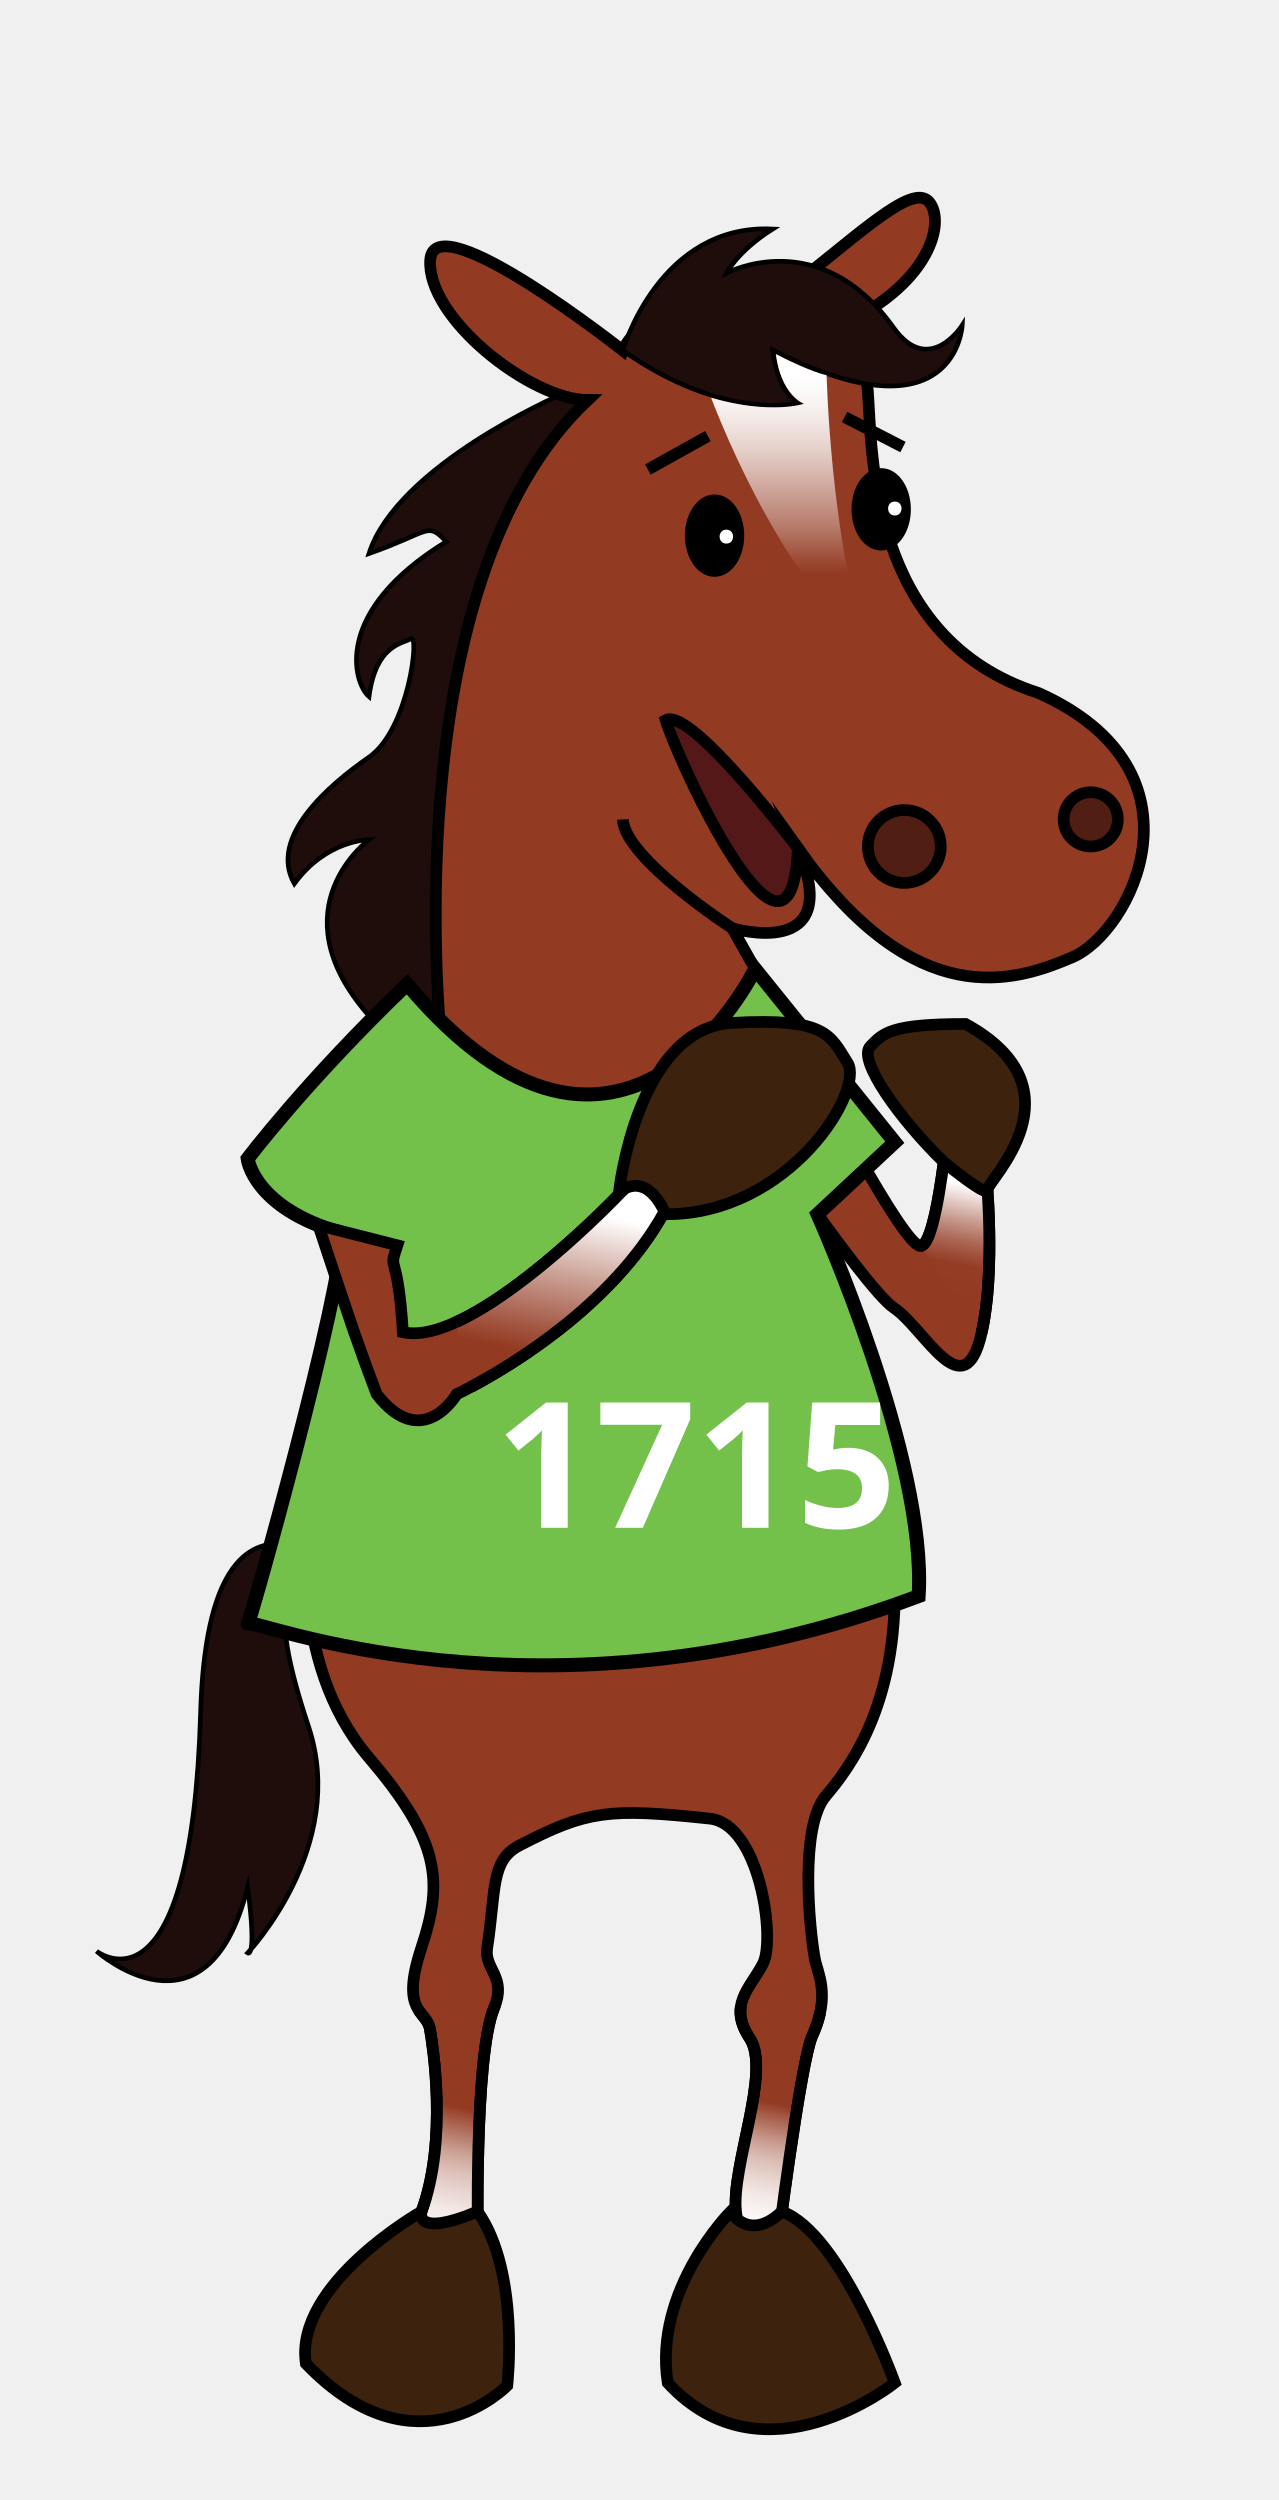
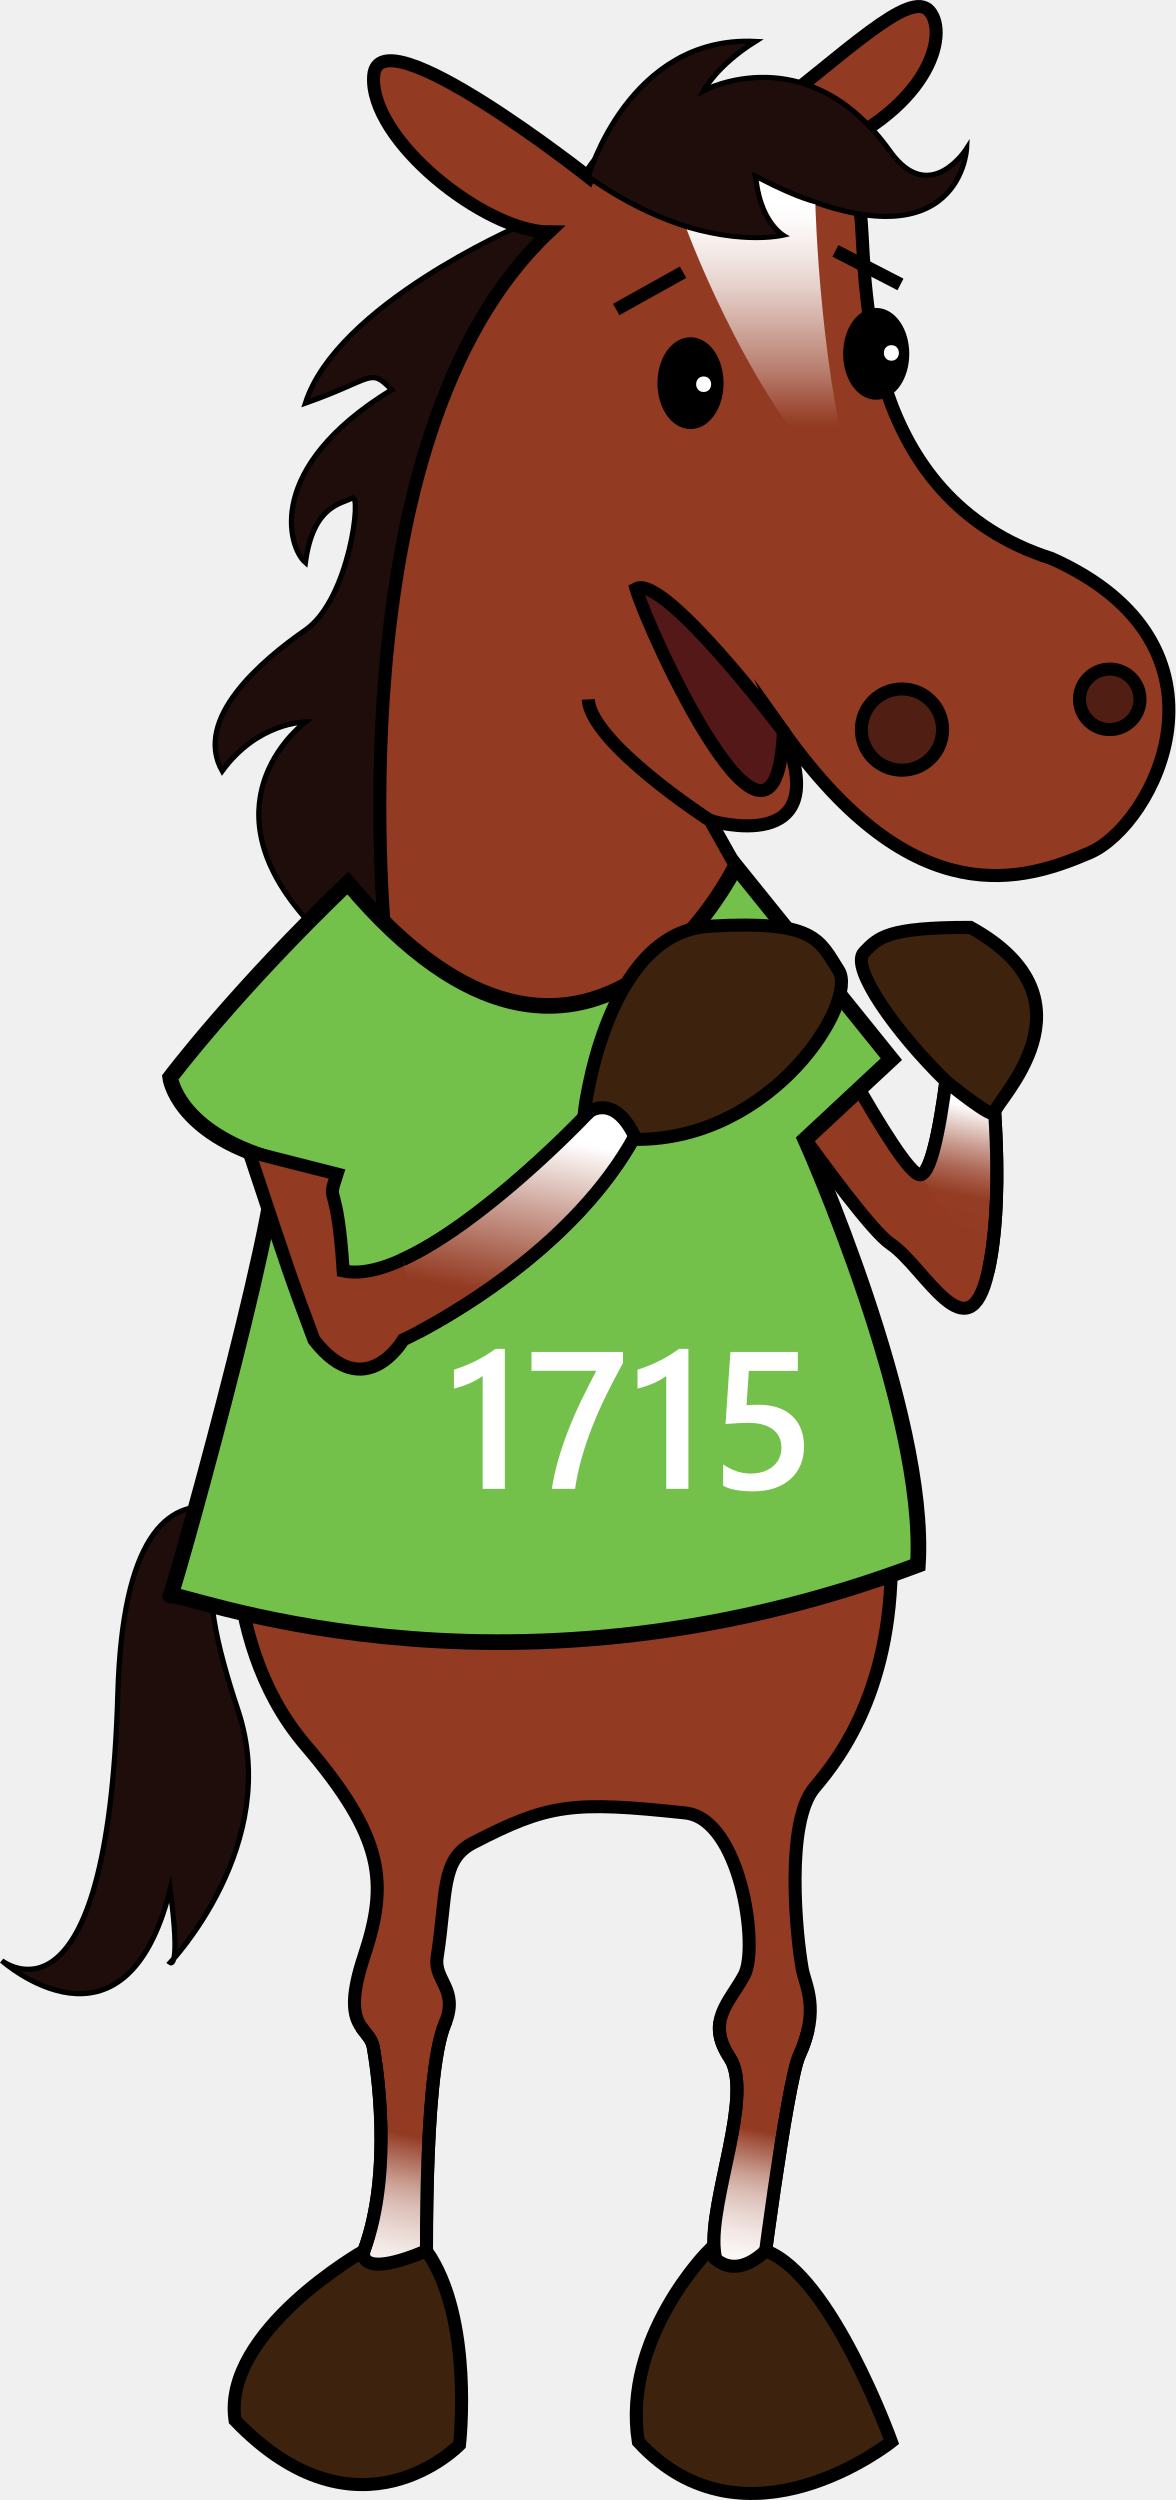
- <svg xmlns="http://www.w3.org/2000/svg" xmlns:xlink="http://www.w3.org/1999/xlink" id="_3rd_Place" data-name="3rd Place" viewBox="0 0 1092.44 2136.85">
+ <svg xmlns="http://www.w3.org/2000/svg" xmlns:xlink="http://www.w3.org/1999/xlink" viewBox="0 0 901.55 1917.45">
  <defs>
-     <style>.cls-1{fill:#1f0d0c;stroke-width:4px;}.cls-1,.cls-10,.cls-11,.cls-14,.cls-15,.cls-2,.cls-3,.cls-4,.cls-5,.cls-6,.cls-7,.cls-8,.cls-9{stroke:#000;stroke-miterlimit:10;}.cls-2{fill:#933a22;}.cls-10,.cls-11,.cls-14,.cls-15,.cls-2,.cls-4,.cls-5,.cls-6,.cls-7,.cls-8,.cls-9{stroke-width:10px;}.cls-3{fill:#73c04a;stroke-width:12px;}.cls-4{fill:#541818;}.cls-5{fill:none;}.cls-12,.cls-16,.cls-7{fill:#fff;}.cls-8{fill:url(#linear-gradient);}.cls-9{fill:url(#linear-gradient-2);}.cls-10{fill:#3d220e;}.cls-11{fill:#511e14;}.cls-13{fill:url(#linear-gradient-3);}.cls-14{fill:url(#linear-gradient-4);}.cls-15{fill:url(#linear-gradient-5);}.cls-16{font-size:150px;font-family:Montserrat;font-weight:700;}</style>
-     <linearGradient id="linear-gradient" x1="458.13" y1="1196.74" x2="501.57" y2="982.8" gradientUnits="userSpaceOnUse">
+     <style>.cls-1{fill:#1f0d0c;stroke-width:4px;}.cls-1,.cls-10,.cls-11,.cls-14,.cls-15,.cls-2,.cls-3,.cls-4,.cls-5,.cls-6,.cls-7,.cls-8,.cls-9{stroke:#000;stroke-miterlimit:10;}.cls-2{fill:#933a22;}.cls-10,.cls-11,.cls-14,.cls-15,.cls-2,.cls-4,.cls-5,.cls-6,.cls-7,.cls-8,.cls-9{stroke-width:10px;}.cls-3{fill:#73c04a;stroke-width:12px;}.cls-4{fill:#541818;}.cls-5{fill:none;}.cls-12,.cls-7{fill:#fff;}.cls-8{fill:url(#linear-gradient);}.cls-9{fill:url(#linear-gradient-2);}.cls-10{fill:#3d220e;}.cls-11{fill:#511e14;}.cls-13{fill:url(#linear-gradient-3);}.cls-14{fill:url(#linear-gradient-4);}.cls-15{fill:url(#linear-gradient-5);}</style>
+     <linearGradient id="linear-gradient" x1="376.98" y1="1032.77" x2="420.42" y2="818.83" gradientUnits="userSpaceOnUse">
      <stop offset="0.18" stop-color="#fff" stop-opacity="0" />
      <stop offset="0.28" stop-color="#fff" stop-opacity="0.15" />
      <stop offset="0.5" stop-color="#fff" stop-opacity="0.52" />
      <stop offset="0.76" stop-color="#fff" />
    </linearGradient>
-     <linearGradient id="linear-gradient-2" x1="806.72" y1="1132.47" x2="838.57" y2="975.62" gradientUnits="userSpaceOnUse">
+     <linearGradient id="linear-gradient-2" x1="725.57" y1="968.5" x2="757.42" y2="811.66" gradientUnits="userSpaceOnUse">
      <stop offset="0.15" stop-color="#fff" stop-opacity="0" />
      <stop offset="0.33" stop-color="#fff" stop-opacity="0.01" />
      <stop offset="0.33" stop-color="#fff" stop-opacity="0.01" />
      <stop offset="0.37" stop-color="#fff" stop-opacity="0.07" />
      <stop offset="0.46" stop-color="#fff" stop-opacity="0.23" />
      <stop offset="0.57" stop-color="#fff" stop-opacity="0.49" />
      <stop offset="0.7" stop-color="#fff" stop-opacity="0.84" />
      <stop offset="0.76" stop-color="#fff" />
    </linearGradient>
-     <linearGradient id="linear-gradient-3" x1="673.84" y1="550.35" x2="673.84" y2="302.67" gradientUnits="userSpaceOnUse">
+     <linearGradient id="linear-gradient-3" x1="592.69" y1="386.38" x2="592.69" y2="138.7" gradientUnits="userSpaceOnUse">
      <stop offset="0" stop-color="#fff" stop-opacity="0" />
      <stop offset="0.24" stop-color="#fff" stop-opacity="0" />
      <stop offset="0.27" stop-color="#fff" stop-opacity="0.05" />
      <stop offset="0.41" stop-color="#fff" stop-opacity="0.34" />
      <stop offset="0.55" stop-color="#fff" stop-opacity="0.57" />
      <stop offset="0.67" stop-color="#fff" stop-opacity="0.76" />
      <stop offset="0.78" stop-color="#fff" stop-opacity="0.89" />
      <stop offset="0.87" stop-color="#fff" stop-opacity="0.97" />
      <stop offset="0.93" stop-color="#fff" />
    </linearGradient>
-     <linearGradient id="linear-gradient-4" x1="355.19" y1="1959.64" x2="405.82" y2="1710.29" gradientUnits="userSpaceOnUse">
+     <linearGradient id="linear-gradient-4" x1="274.04" y1="1795.67" x2="324.66" y2="1546.32" gradientUnits="userSpaceOnUse">
      <stop offset="0.06" stop-color="#fff" />
      <stop offset="0.16" stop-color="#fff" stop-opacity="0.99" />
      <stop offset="0.23" stop-color="#fff" stop-opacity="0.95" />
      <stop offset="0.3" stop-color="#fff" stop-opacity="0.88" />
      <stop offset="0.36" stop-color="#fff" stop-opacity="0.79" />
      <stop offset="0.43" stop-color="#fff" stop-opacity="0.67" />
      <stop offset="0.49" stop-color="#fff" stop-opacity="0.52" />
      <stop offset="0.54" stop-color="#fff" stop-opacity="0.35" />
      <stop offset="0.6" stop-color="#fff" stop-opacity="0.15" />
      <stop offset="0.64" stop-color="#fff" stop-opacity="0" />
      <stop offset="0.85" stop-color="#fff" stop-opacity="0" />
    </linearGradient>
-     <linearGradient id="linear-gradient-5" x1="624.72" y1="1941.76" x2="670.9" y2="1714.35" xlink:href="#linear-gradient-4" />
+     <linearGradient id="linear-gradient-5" x1="543.57" y1="1777.8" x2="589.74" y2="1550.39" xlink:href="#linear-gradient-4" />
  </defs>
-   <path class="cls-1" d="M340.83,1385.06s-1.7-2-4.77-5.33c-26.79-29-157.55-157.62-164.56,83.42-7.81,268.63-89,204.59-89,204.59s94.36,84.34,129.17-54.66c8.26,62.47,0,56.22,0,56.22s86.35-90.58,52-193.66-34.9-168,75.48-92.59" />
-   <path class="cls-1" d="M478.66,337.59S339.33,397.93,315.39,473.17c53.36-18.81,49.06-27.59,66.17-10.27C284,522.55,301.92,583.68,315.39,595.43c6-44.67,28.43-45,35.91-49.55s-2,77.77-35.91,101.28-86.28,68.18-63.83,108.15c27.43-37.62,63.83-37.62,63.83-37.62S236,776,313.89,866.52,456,790.58,456,790.58l42.57-244.7,33.76-208.29H478.66Z" />
-   <path class="cls-2" d="M292,955.88c23.68-87.88,85.49-62.41,85.49-62.41S334,500.43,502.42,341.91c-48.63,0-138.4-70.54-134.66-119.92s164.59,77.6,164.59,77.6,18.7-52.91,128.91-42.33c69.07-52.91,118-102.29,132.93-84.65s0,77.6-93.52,112.87c3.74-10.58,37.41,0,41.15,49.38s0,211,145.88,257.48c149.63,67,78.55,204.57,29.12,225.74S783,867.45,682,725c41.15,97.37-56.11,68.41-56.11,68.41L693.19,913.3S771.74,1065,786.71,1065s24.86-116.39,24.86-116.39l27.5,17.64s15,105.81,0,172.83-48.63-3.53-75-21.16S622.12,927.41,622.12,927.41L375.24,959.15s-3.92,6.93-8.56,21.28Z" />
-   <path class="cls-2" d="M264,1293.73s-20.07,124.95,51.37,208.6c60.86,71.27,63.59,105.81,44.89,162.25s4.32,53.15,7.2,69.68c2.29,13.13,15.55,95-7.2,156.05-17.46,46.87-8.38,68.66-8.38,68.66l56.61-36s-3.44-165.42,13.78-206.52c11.29-26.94-8.66-33.21-5.87-51.31,7.7-50,2.65-74.86,27.62-87.77,58-30,76-32.11,162.69-22.92,42.59,4.51,56.53,103.07,45.31,124.23s-29.93,35.27-11.22,63.49-16,109.34-11.73,148.14,31.25,71,32.71,53.15,23-182.72,32.35-203c16.21-35.27,4.57-53.88,2.35-66.1-4.82-26.48-13.09-112.85,9.35-139.3,20.1-23.69,65.43-82.11,58.18-198.5S264,1293.73,264,1293.73Z" />
-   <path class="cls-3" d="M645.44,828.24L764.81,976.32l-66,61.53s93.86,208.85,86.38,326.41c-324.67,122-573.5,16.46-573.5,23.51S295,1096.23,292,1053.91c-75.34-21.16-80.33-63.48-80.33-63.48S261.43,924.22,348,841.22C532.34,1060.65,645.44,828.24,645.44,828.24Z" />
-   <path class="cls-4" d="M682,725S590.52,603.71,569,615.53C579.1,649.76,676.38,861.38,682,725Z" />
-   <path class="cls-1" d="M532.34,299.58S563.24,191,660.49,195.73C630.57,214.54,621,233.35,621,233.35S700.51,191,764,280.38c30.35,42,58.46-2.35,58.46-2.35s-4.91,101.1-162,21.16c4.59,37.21,21.48,45.4,21.48,45.4S619,360.45,532.34,299.58Z" />
-   <path class="cls-2" d="M339.61,1064.42c-8.19,25.32,0,0,4.77,74.28,59.51,13.07,183.29-116.39,183.29-116.39s52.37-56.43,48.63-3.53c-48.63,109.34-185.9,172.83-185.9,172.83s-29.31,50.48-68.46,0c-18-48.35-18-48.35-49.87-144.36Z" />
-   <path class="cls-5" d="M625.86,793.38s-91.73-59.22-93.52-93" />
-   <ellipse id="eye_L" class="cls-6" cx="610.76" cy="457.83" rx="20.35" ry="30.2" />
-   <ellipse id="eye_R" class="cls-6" cx="753.19" cy="435.35" rx="20.35" ry="30.2" />
-   <line class="cls-7" x1="553.76" y1="401.34" x2="605.05" y2="372.74" />
-   <line class="cls-7" x1="721.88" y1="356.38" x2="771.81" y2="382.13" />
-   <path class="cls-8" d="M402.57,1185.46c33.47-17.73,127.27-73.22,169.49-157.72-0.08-.69-0.14-1.38-0.22-2.07h1.24q1-2,1.88-4c-0.27-1.84-.71-3.45-0.12-4,0.56-.35,1.08-0.7,1.59-1.06,2.15-49.15-48.75,5.7-48.75,5.7s-76,79.44-137.48,107.58c-0.11.25-.23,0.51-0.36,0.78" />
-   <path class="cls-9" d="M839.08,1139c11.8-52.83,5-129.76,1.59-160-7.61-3.88-15.27-8.26-23.83-5.41a45.4,45.4,0,0,0-8.23,3.7c-4,34.47-11.79,87.6-21.9,87.6" />
-   <path class="cls-10" d="M529,1019.24S544.23,879,625.49,874.33s84,10.54,98.94,34.05S674.52,1038.25,569,1037.85C551.23,998,529,1019.24,529,1019.24Z" />
-   <path class="cls-10" d="M806.65,993.24s37.94,31.25,37.4,23.76,83.83-85.35-18.7-141.77c-64.29,0-70.45,7.78-81.5,19.17S768.45,956,806.65,993.24Z" />
-   <circle id="nostril_R" class="cls-11" cx="772.96" cy="723.53" r="31.15" />
-   <circle id="nostril_L" class="cls-11" cx="932.29" cy="700.34" r="23.2" />
-   <path class="cls-12" d="M620.84,464.62c7.66,0,7.67-11.91,0-11.91s-7.67,11.91,0,11.91h0Z" />
-   <path class="cls-12" d="M764.84,440.62c7.66,0,7.67-11.91,0-11.91s-7.67,11.91,0,11.91h0Z" />
-   <path class="cls-13" d="M607.84,340s55.48,150.35,132,210.35c-30-93-33.3-229.69-33.3-229.69s-12.71-2-43.37-18c4.33,34.93,23.9,42.49,23.9,42.49S658.84,354.67,607.84,340Z" />
-   <path class="cls-14" d="M358.22,1718.71c3.65,5.43,8.09,8.88,9.25,15.55,2.29,13.13,15.55,95-7.2,156.05-17.46,46.87-8.38,68.66-8.38,68.66l56.61-36s-3.44-165.42,13.78-206.52c0.37-.89.71-1.76,1-2.61" />
-   <path class="cls-10" d="M360.28,1890.31s-108.93,61.75-98.85,129.93c94.86,98.75,172.16,18.81,172.16,18.81s11.19-97-25.35-148.74C353.21,1913.26,360.28,1890.31,360.28,1890.31Z" />
-   <path class="cls-15" d="M633.28,1714.81c-1.28,7.85.39,16.57,7.55,27.36,18.7,28.22-16,109.34-11.73,148.14s31.25,71,32.71,53.15,23-182.72,32.35-203a96.7,96.7,0,0,0,6.84-20" />
-   <path class="cls-10" d="M624.5,1890.31s-66.25,66.45-53.78,146.39c82.29,89.34,194.09,0,194.09,0s-46.16-128.2-96.43-146.39C639.84,1917,624.5,1890.31,624.5,1890.31Z" />
-   <text class="cls-16" transform="translate(423.31 1305.9)">1715</text>
+   <g id="Layer_2" data-name="Layer 2">
+     <g id="_3rd_Place" data-name="3rd Place">
+       <path class="cls-1" d="M259.68,1221.09s-1.7-2-4.77-5.33c-26.79-29-157.55-157.62-164.56,83.42-7.81,268.63-89,204.59-89,204.59s94.36,84.34,129.17-54.66c8.26,62.47,0,56.22,0,56.22s86.35-90.58,52-193.66-34.9-168,75.48-92.59" />
+       <path class="cls-1" d="M397.51,173.63S258.17,234,234.24,309.21c53.36-18.81,49.06-27.59,66.17-10.27-97.59,59.64-79.64,120.77-66.17,132.53,6-44.67,28.43-45,35.91-49.55s-2,77.77-35.91,101.28S148,551.38,170.4,591.35c27.43-37.62,63.83-37.62,63.83-37.62s-79.4,58.33-1.5,148.83,142.13-75.94,142.13-75.94l42.57-244.7,33.76-208.29Z" />
+       <path class="cls-2" d="M210.84,791.91c23.68-87.88,85.49-62.41,85.49-62.41s-43.44-393,124.94-551.57c-48.63,0-138.4-70.54-134.66-119.92s164.59,77.6,164.59,77.6,18.7-52.91,128.91-42.33C649.17,40.38,698.07-9,713,8.64s0,77.6-93.52,112.87c3.74-10.58,37.41,0,41.15,49.38s0,211,145.88,257.48c149.63,67,78.55,204.57,29.12,225.74S701.81,703.48,600.82,561c41.15,97.37-56.11,68.41-56.11,68.41L612,749.33S690.59,901,705.56,901s24.86-116.39,24.86-116.39l27.5,17.64s15,105.81,0,172.83-48.63-3.53-75-21.16S541,763.44,541,763.44L294.09,795.19s-3.92,6.93-8.56,21.28Z" />
+       <path class="cls-2" d="M182.87,1129.77s-20.07,124.95,51.37,208.6c60.86,71.27,63.59,105.81,44.89,162.25s4.32,53.15,7.2,69.68c2.29,13.13,15.55,95-7.2,156.05-17.46,46.87-8.38,68.66-8.38,68.66l56.61-36s-3.44-165.42,13.78-206.52c11.29-26.94-8.66-33.21-5.87-51.31,7.7-50,2.65-74.86,27.62-87.77,58-30,76-32.11,162.69-22.92,42.59,4.51,56.53,103.07,45.31,124.23S541,1550,559.67,1578.21s-16,109.34-11.73,148.14,31.25,71,32.71,53.15,23-182.72,32.35-203c16.21-35.27,4.57-53.88,2.35-66.1-4.82-26.48-13.09-112.85,9.35-139.3,20.1-23.69,65.43-82.11,58.18-198.5S182.87,1129.77,182.87,1129.77Z" />
+       <path class="cls-3" d="M564.28,664.28,683.66,812.36l-66,61.53S711.49,1082.74,704,1200.3c-324.67,122-573.5,16.46-573.5,23.51s83.36-291.55,80.33-333.87c-75.34-21.16-80.33-63.48-80.33-63.48s49.77-66.21,136.32-149.21C451.19,896.68,564.28,664.28,564.28,664.28Z" />
+       <path class="cls-4" d="M600.82,561s-91.45-121.26-113-109.44C497.95,485.79,595.23,697.42,600.82,561Z" />
+       <path class="cls-1" d="M451.19,135.62S482.09,27.07,579.34,31.77c-29.92,18.81-39.52,37.62-39.52,37.62s79.55-42.32,143.07,47c30.35,42,58.46-2.35,58.46-2.35s-4.91,101.1-162,21.16c4.59,37.21,21.48,45.4,21.48,45.4S537.82,196.49,451.19,135.62Z" />
+       <path class="cls-2" d="M258.46,900.46c-8.19,25.32,0,0,4.77,74.28,59.51,13.07,183.29-116.39,183.29-116.39s52.37-56.43,48.63-3.53c-48.63,109.34-185.9,172.83-185.9,172.83s-29.31,50.48-68.46,0c-18-48.35-18-48.35-49.87-144.36Z" />
+       <path class="cls-5" d="M544.71,629.41s-91.73-59.22-93.52-93" />
+       <ellipse id="eye_L" class="cls-6" cx="529.6" cy="293.87" rx="20.35" ry="30.2" />
+       <ellipse id="eye_R" class="cls-6" cx="672.03" cy="271.39" rx="20.35" ry="30.2" />
+       <line class="cls-7" x1="472.6" y1="237.37" x2="523.9" y2="208.78" />
+       <line class="cls-7" x1="640.73" y1="192.41" x2="690.66" y2="218.17" />
+       <path class="cls-8" d="M321.42,1021.49c33.47-17.73,127.27-73.22,169.49-157.72-.08-.69-.14-1.38-.22-2.07h1.24q1-2,1.88-4c-.27-1.84-.71-3.45-.12-4,.56-.35,1.08-.7,1.59-1.06,2.15-49.15-48.75,5.7-48.75,5.7s-76,79.44-137.48,107.58c-.11.25-.23.51-.36.78" />
+       <path class="cls-2" d="M681.55,917" />
+       <path class="cls-9" d="M757.92,975.07c11.8-52.83,5-129.76,1.59-160-7.61-3.88-15.27-8.26-23.83-5.41a45.4,45.4,0,0,0-8.23,3.7c-4,34.47-11.79,87.6-21.9,87.6" />
+       <path class="cls-10" d="M447.85,855.28s15.22-140.21,96.49-144.91,84,10.54,98.94,34.05S593.37,874.29,487.86,873.89C470.08,834,447.85,855.28,447.85,855.28Z" />
+       <path class="cls-10" d="M725.5,829.27s37.94,31.25,37.4,23.76,83.83-85.35-18.7-141.77c-64.29,0-70.45,7.78-81.5,19.17S687.3,792,725.5,829.27Z" />
+     </g>
+     <g id="_1st_Place" data-name="1st Place">
+       <circle id="nostril_R" class="cls-11" cx="691.8" cy="559.57" r="31.15" />
+       <circle id="nostril_L" class="cls-11" cx="851.14" cy="536.37" r="23.2" />
+       <path class="cls-12" d="M539.68,300.65c7.66,0,7.67-11.91,0-11.91s-7.67,11.91,0,11.91Z" />
+       <path class="cls-12" d="M683.68,276.65c7.66,0,7.67-11.91,0-11.91s-7.67,11.91,0,11.91Z" />
+       <path class="cls-13" d="M526.68,176s55.48,150.35,132,210.35c-30-93-33.3-229.69-33.3-229.69s-12.71-2-43.37-18c4.33,34.93,23.9,42.49,23.9,42.49S577.68,190.7,526.68,176Z" />
+       <path class="cls-14" d="M277.07,1554.75c3.65,5.43,8.09,8.88,9.25,15.55,2.29,13.13,15.55,95-7.2,156.05-17.46,46.87-8.38,68.66-8.38,68.66l56.61-36s-3.44-165.42,13.78-206.52c.37-.89.71-1.76,1-2.61" />
+       <path class="cls-10" d="M279.12,1726.35s-108.93,61.75-98.85,129.93c94.86,98.75,172.16,18.81,172.16,18.81s11.19-97-25.35-148.74C272.06,1749.3,279.12,1726.35,279.12,1726.35Z" />
+       <path class="cls-15" d="M552.12,1550.85c-1.28,7.85.39,16.57,7.55,27.36,18.7,28.22-16,109.34-11.73,148.14s31.25,71,32.71,53.15,23-182.72,32.35-203a96.7,96.7,0,0,0,6.84-20" />
+       <path class="cls-10" d="M543.35,1726.35s-66.25,66.45-53.78,146.39c82.29,89.34,194.09,0,194.09,0s-46.16-128.2-96.43-146.39C558.68,1753,543.35,1726.35,543.35,1726.35Z" />
+     </g>
+     <g id="Text-_outline" data-name="Text- outline">
+       <path class="cls-12" d="M387.2,1034.56v107.37h-17v-86.57a54.13,54.13,0,0,1-9.92,5.6,81.8,81.8,0,0,1-12.12,4.06v-14.5q4.25-1.39,8.2-2.93t7.8-3.44q3.84-1.9,7.76-4.25t8.09-5.35Z" />
+       <path class="cls-12" d="M477.8,1045.4q-6.59,12.08-12.45,23.91t-10.62,23.77q-4.76,11.94-8.28,24.06a190.64,190.64,0,0,0-5.42,24.79h-17.8a180.91,180.91,0,0,1,5-22.52q3.26-11.24,7.65-22.49t9.85-22.6q5.46-11.35,11.61-22.92H407.64v-14.5H477.8Z" />
+       <path class="cls-12" d="M528,1034.56v107.37H511v-86.57a54.13,54.13,0,0,1-9.92,5.6,81.8,81.8,0,0,1-12.12,4.06v-14.5q4.25-1.39,8.2-2.93t7.8-3.44q3.84-1.9,7.76-4.25t8.09-5.35Z" />
+       <path class="cls-12" d="M554.63,1139.52v-16.33q10.33,7,20.95,7t17.21-5.46a18,18,0,0,0,6.52-14.54q0-8.93-6.63-13.92t-19-5q-4.25,0-17.21.88l3.74-55.22h51.71v14.5H574.34l-1.76,26.29q5.05-.29,9.16-.29,16.7,0,25.82,8.57t9.12,23.44q0,15.6-10.44,25t-28.67,9.41Q562.18,1143.84,554.63,1139.52Z" />
+     </g>
+   </g>
</svg>
